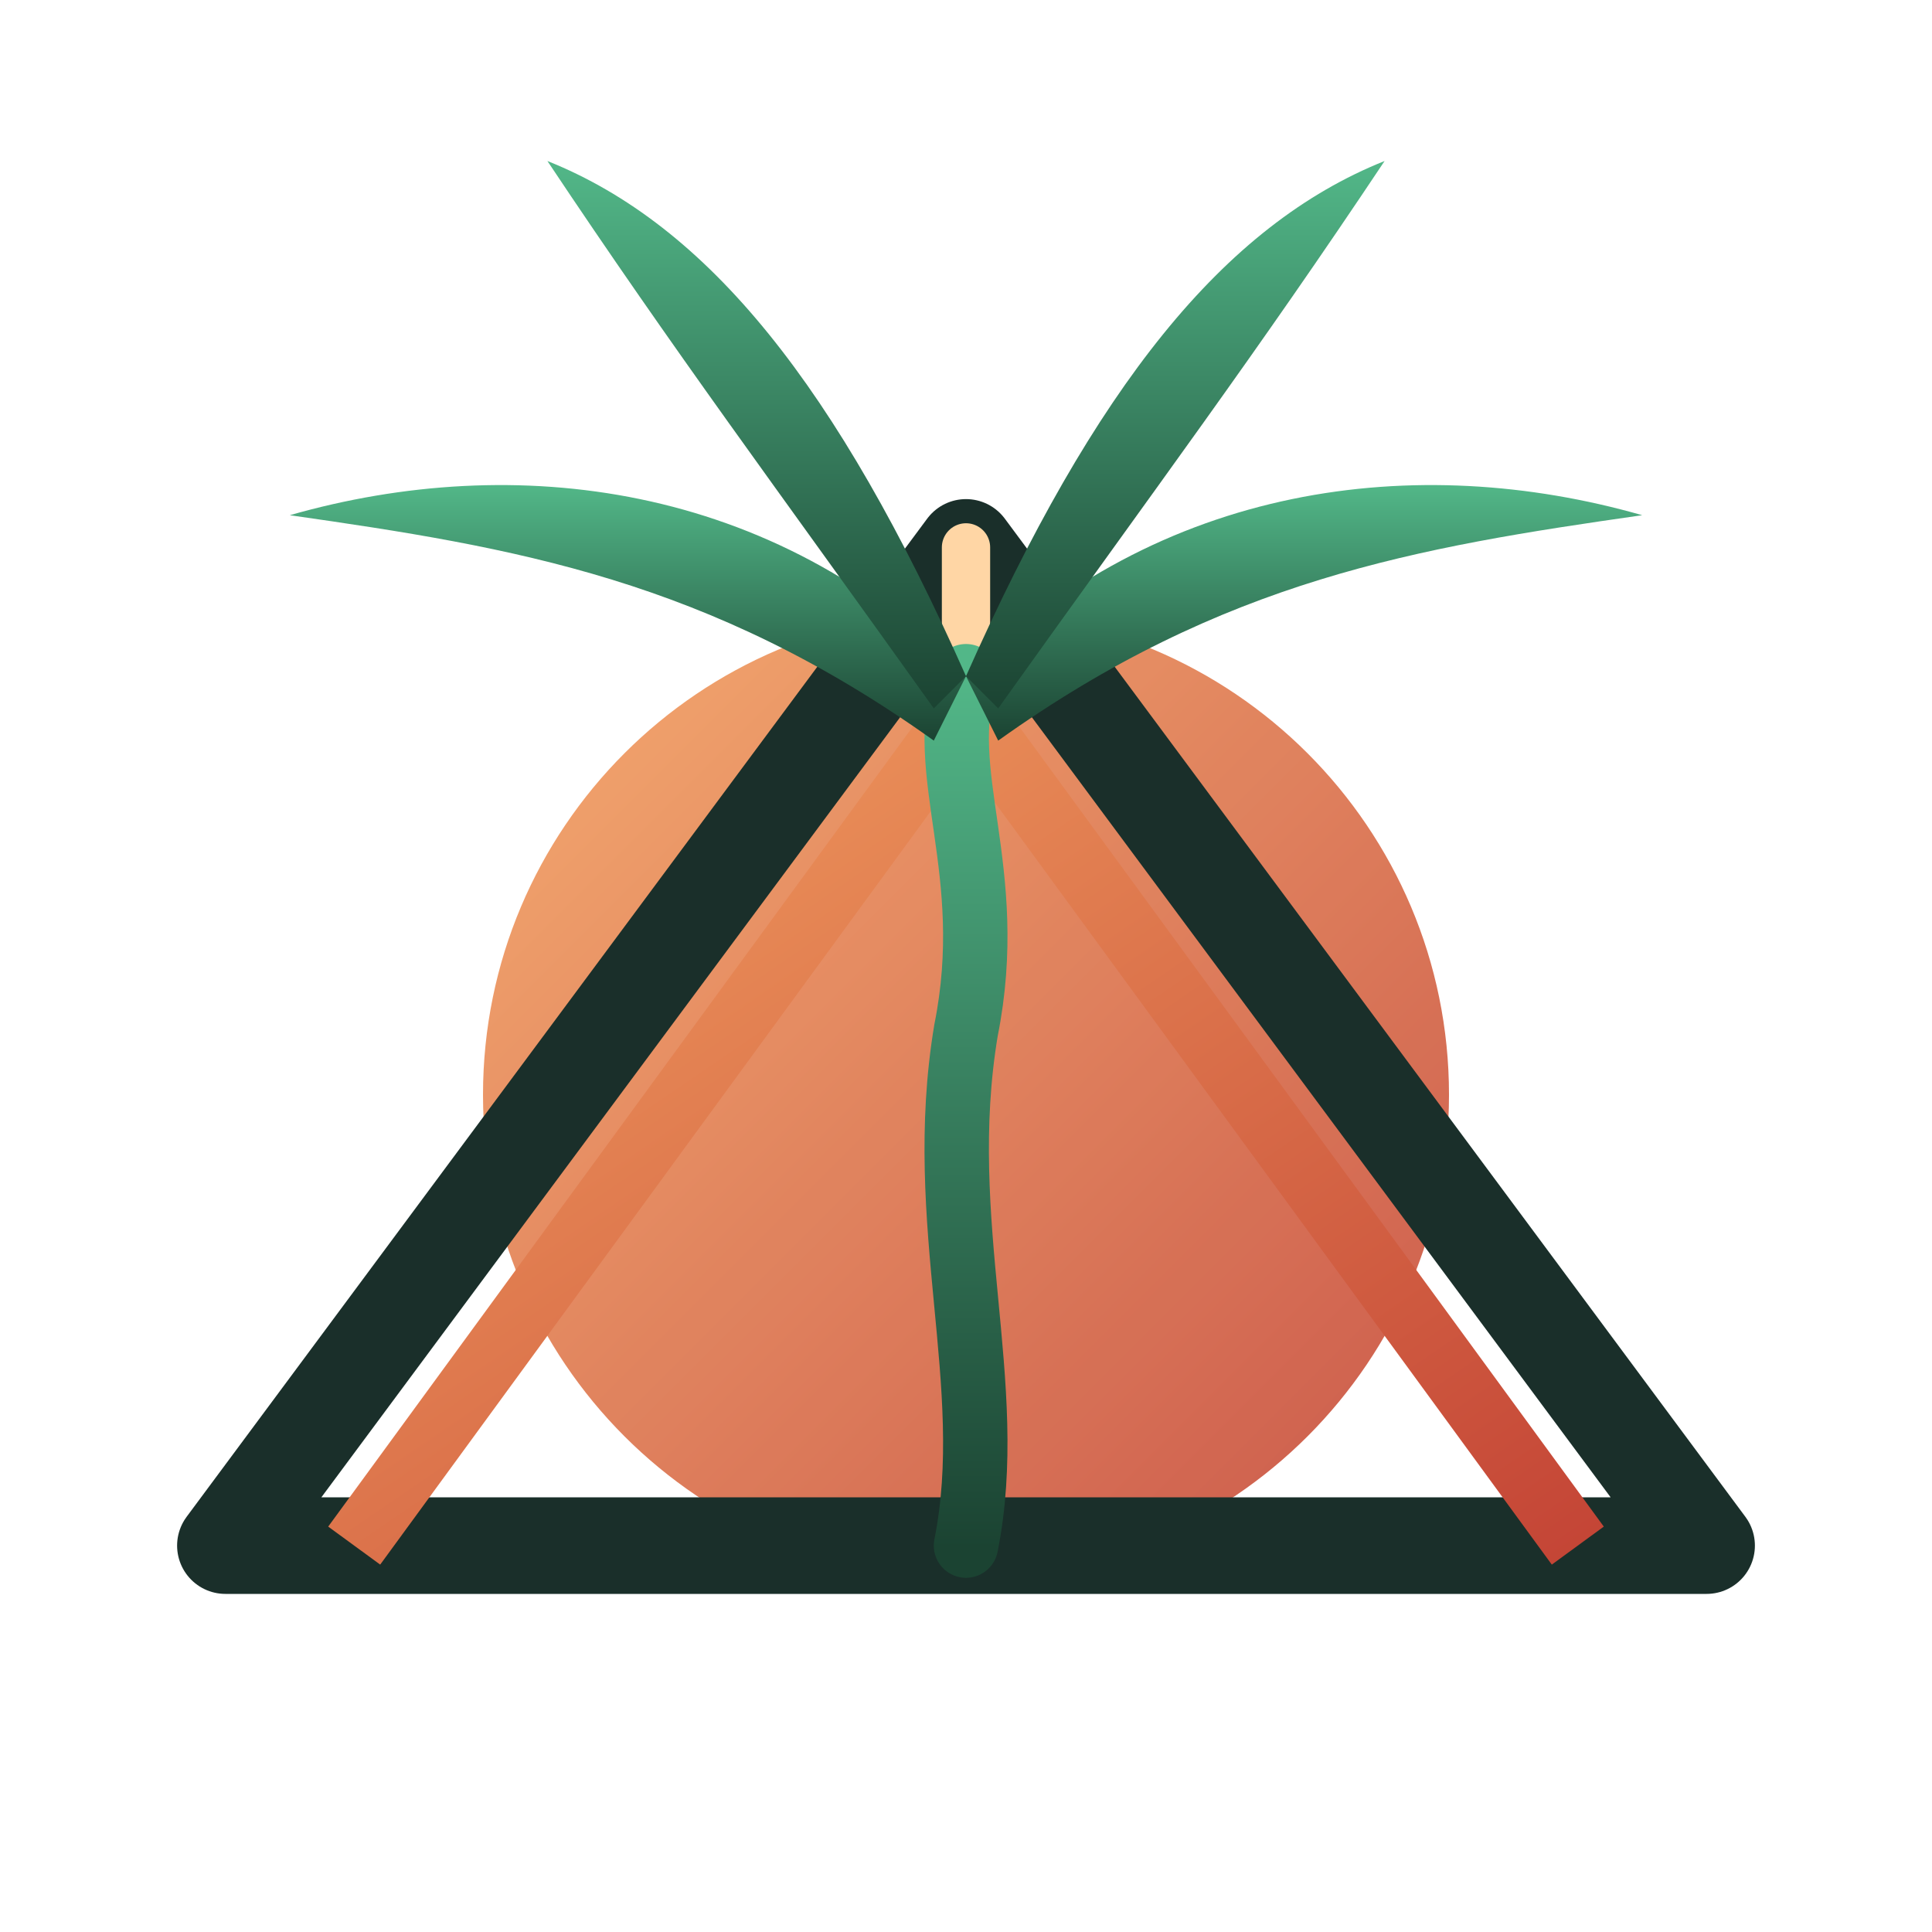
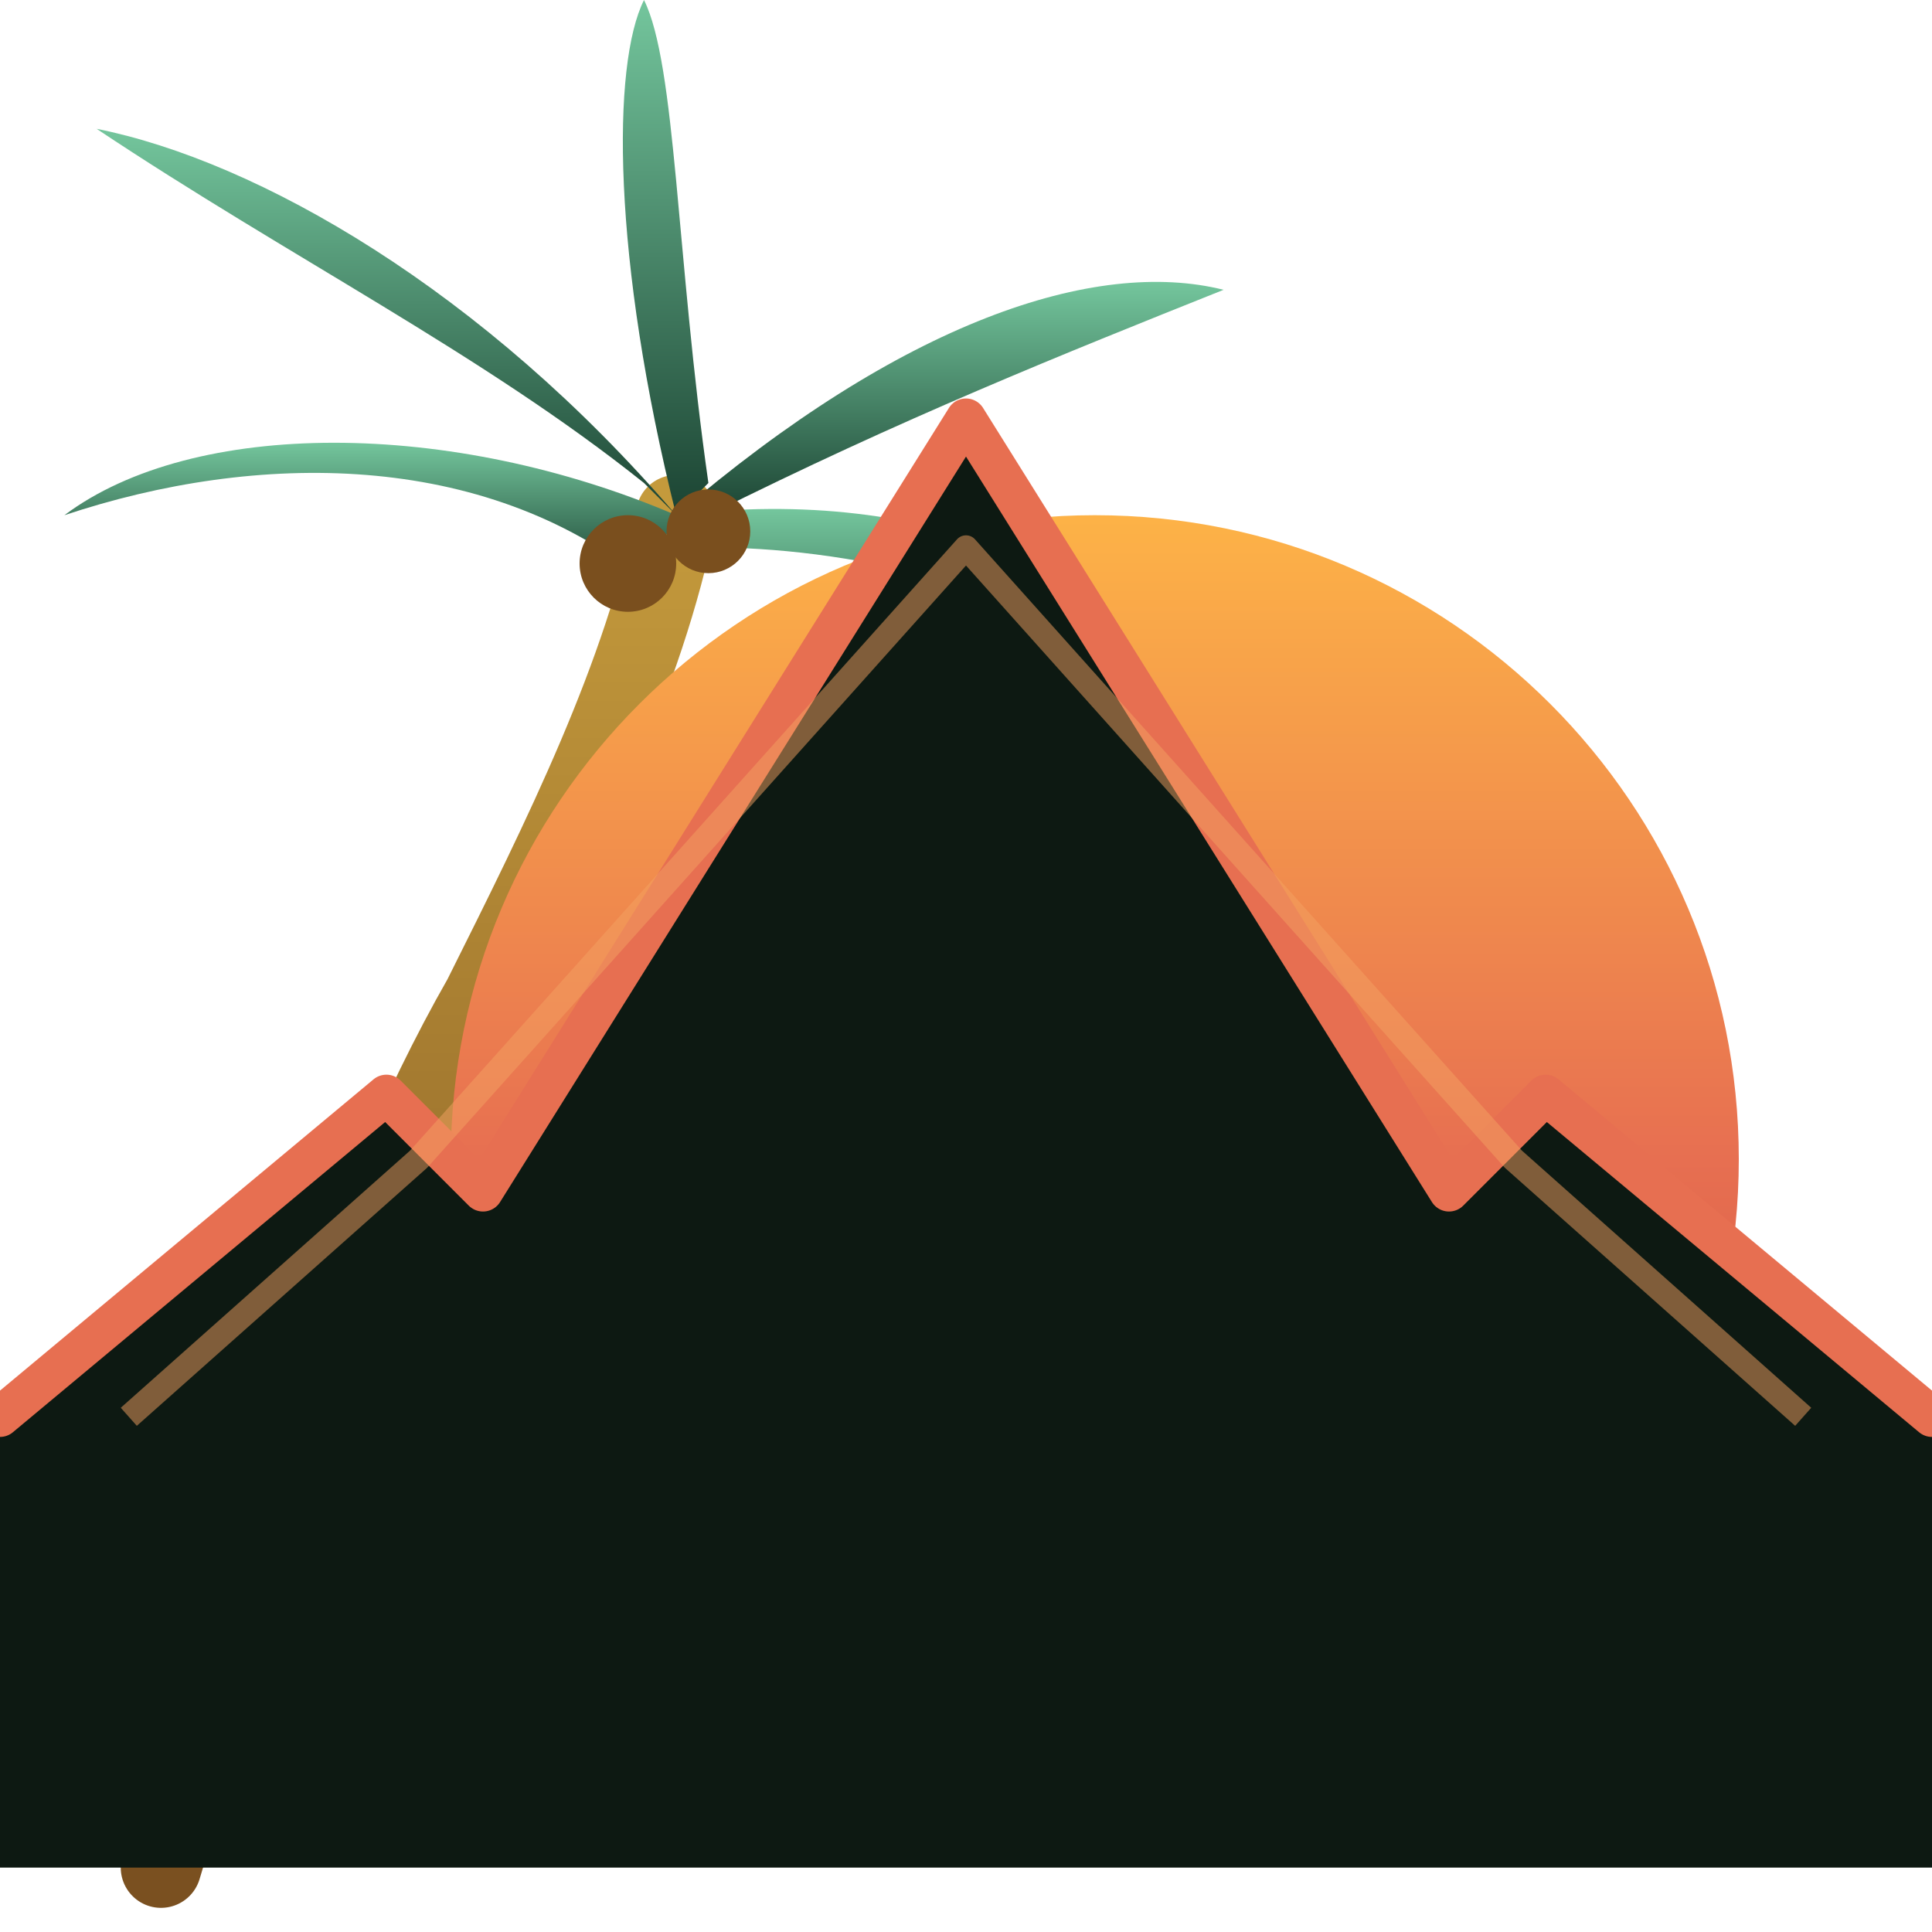
<svg xmlns="http://www.w3.org/2000/svg" viewBox="0 0 120 120" role="img" aria-label="Palm Crest Roofing mark">
  <defs>
-     <linearGradient id="pcmSunset" x1="0" y1="0" x2="1" y2="1">
-       <stop offset="0%" stop-color="#F4A261" />
+     <linearGradient id="pcmSunset" x1="0" y1="0" x2="0" y2="1">
+       <stop offset="0%" stop-color="#FDB347" />
+       <stop offset="50%" stop-color="#E76F51" />
      <stop offset="100%" stop-color="#C44536" />
    </linearGradient>
    <linearGradient id="pcmPalm" x1="0" y1="0" x2="0" y2="1">
-       <stop offset="0%" stop-color="#52B788" />
+       <stop offset="0%" stop-color="#74C69D" />
      <stop offset="100%" stop-color="#1B4332" />
    </linearGradient>
+     <linearGradient id="pcmTrunk" x1="0" y1="0" x2="0" y2="1">
+       <stop offset="0%" stop-color="#C49A3C" />
+       <stop offset="100%" stop-color="#7A5020" />
+     </linearGradient>
  </defs>
-   <circle cx="60" cy="68" r="30" fill="url(#pcmSunset)" opacity="0.9" />
-   <path d="M 14 96 L 60 34 L 106 96 Z" fill="none" stroke="#1A2F2A" stroke-width="6" stroke-linejoin="round" />
-   <path d="M 22 96 L 60 44 L 98 96" fill="none" stroke="url(#pcmSunset)" stroke-width="4" stroke-linejoin="round" />
-   <path d="M 60 34 L 60 44" stroke="#FFD6A5" stroke-width="3" stroke-linecap="round" />
-   <path d="M 60 96 C 62 86 58 76 60 64 C 62 54 58 48 60 42" fill="none" stroke="url(#pcmPalm)" stroke-width="4" stroke-linecap="round" />
+   <path d="M 10 116 C 16 96 22 76 30 62 C 35 52 40 42 42 32" fill="none" stroke="url(#pcmTrunk)" stroke-width="5" stroke-linecap="round" />
  <g fill="url(#pcmPalm)">
-     <path d="M 60 42 C 48 30 32 28 18 32 C 32 34 44 36 58 46 Z" />
-     <path d="M 60 42 C 72 30 88 28 102 32 C 88 34 76 36 62 46 Z" />
-     <path d="M 60 42 C 52 24 44 14 34 10 C 42 22 48 30 58 44 Z" />
-     <path d="M 60 42 C 68 24 76 14 86 10 C 78 22 72 30 62 44 Z" />
+     <path d="M 42 32 C 28 26 12 26 4 32 C 16 28 30 28 40 36 Z" />
+     <path d="M 42 32 C 30 18 16 10 6 8 C 18 16 30 22 40 30 Z" />
+     <path d="M 42 32 C 38 16 38 4 40 0 C 42 4 42 16 44 30 Z" />
+     <path d="M 42 32 C 56 20 68 16 76 18 C 66 22 56 26 44 32 Z" />
+     <path d="M 42 32 C 58 30 70 36 76 44 C 64 36 52 34 44 34 Z" />
  </g>
+   <circle cx="39" cy="35" r="3" fill="#7A4F1E" />
+   <circle cx="44" cy="33" r="2.6" fill="#7A4F1E" />
+   <circle cx="68" cy="72" r="40" fill="url(#pcmSunset)" />
+   <path d="M 0 116 L 0 88 L 24 68 L 30 74 L 60 26 L 90 74 L 96 68 L 120 88 L 120 116 Z" fill="#0D1912" />
+   <path d="M 0 88 L 24 68 L 30 74 L 60 26 L 90 74 L 96 68 L 120 88" fill="none" stroke="#E76F51" stroke-width="2.5" stroke-linejoin="round" stroke-linecap="round" />
+   <path d="M 8 88 L 26 72 L 60 34 L 94 72 L 112 88" fill="none" stroke="#F4A261" stroke-width="1.5" stroke-linejoin="round" opacity="0.5" />
</svg>
